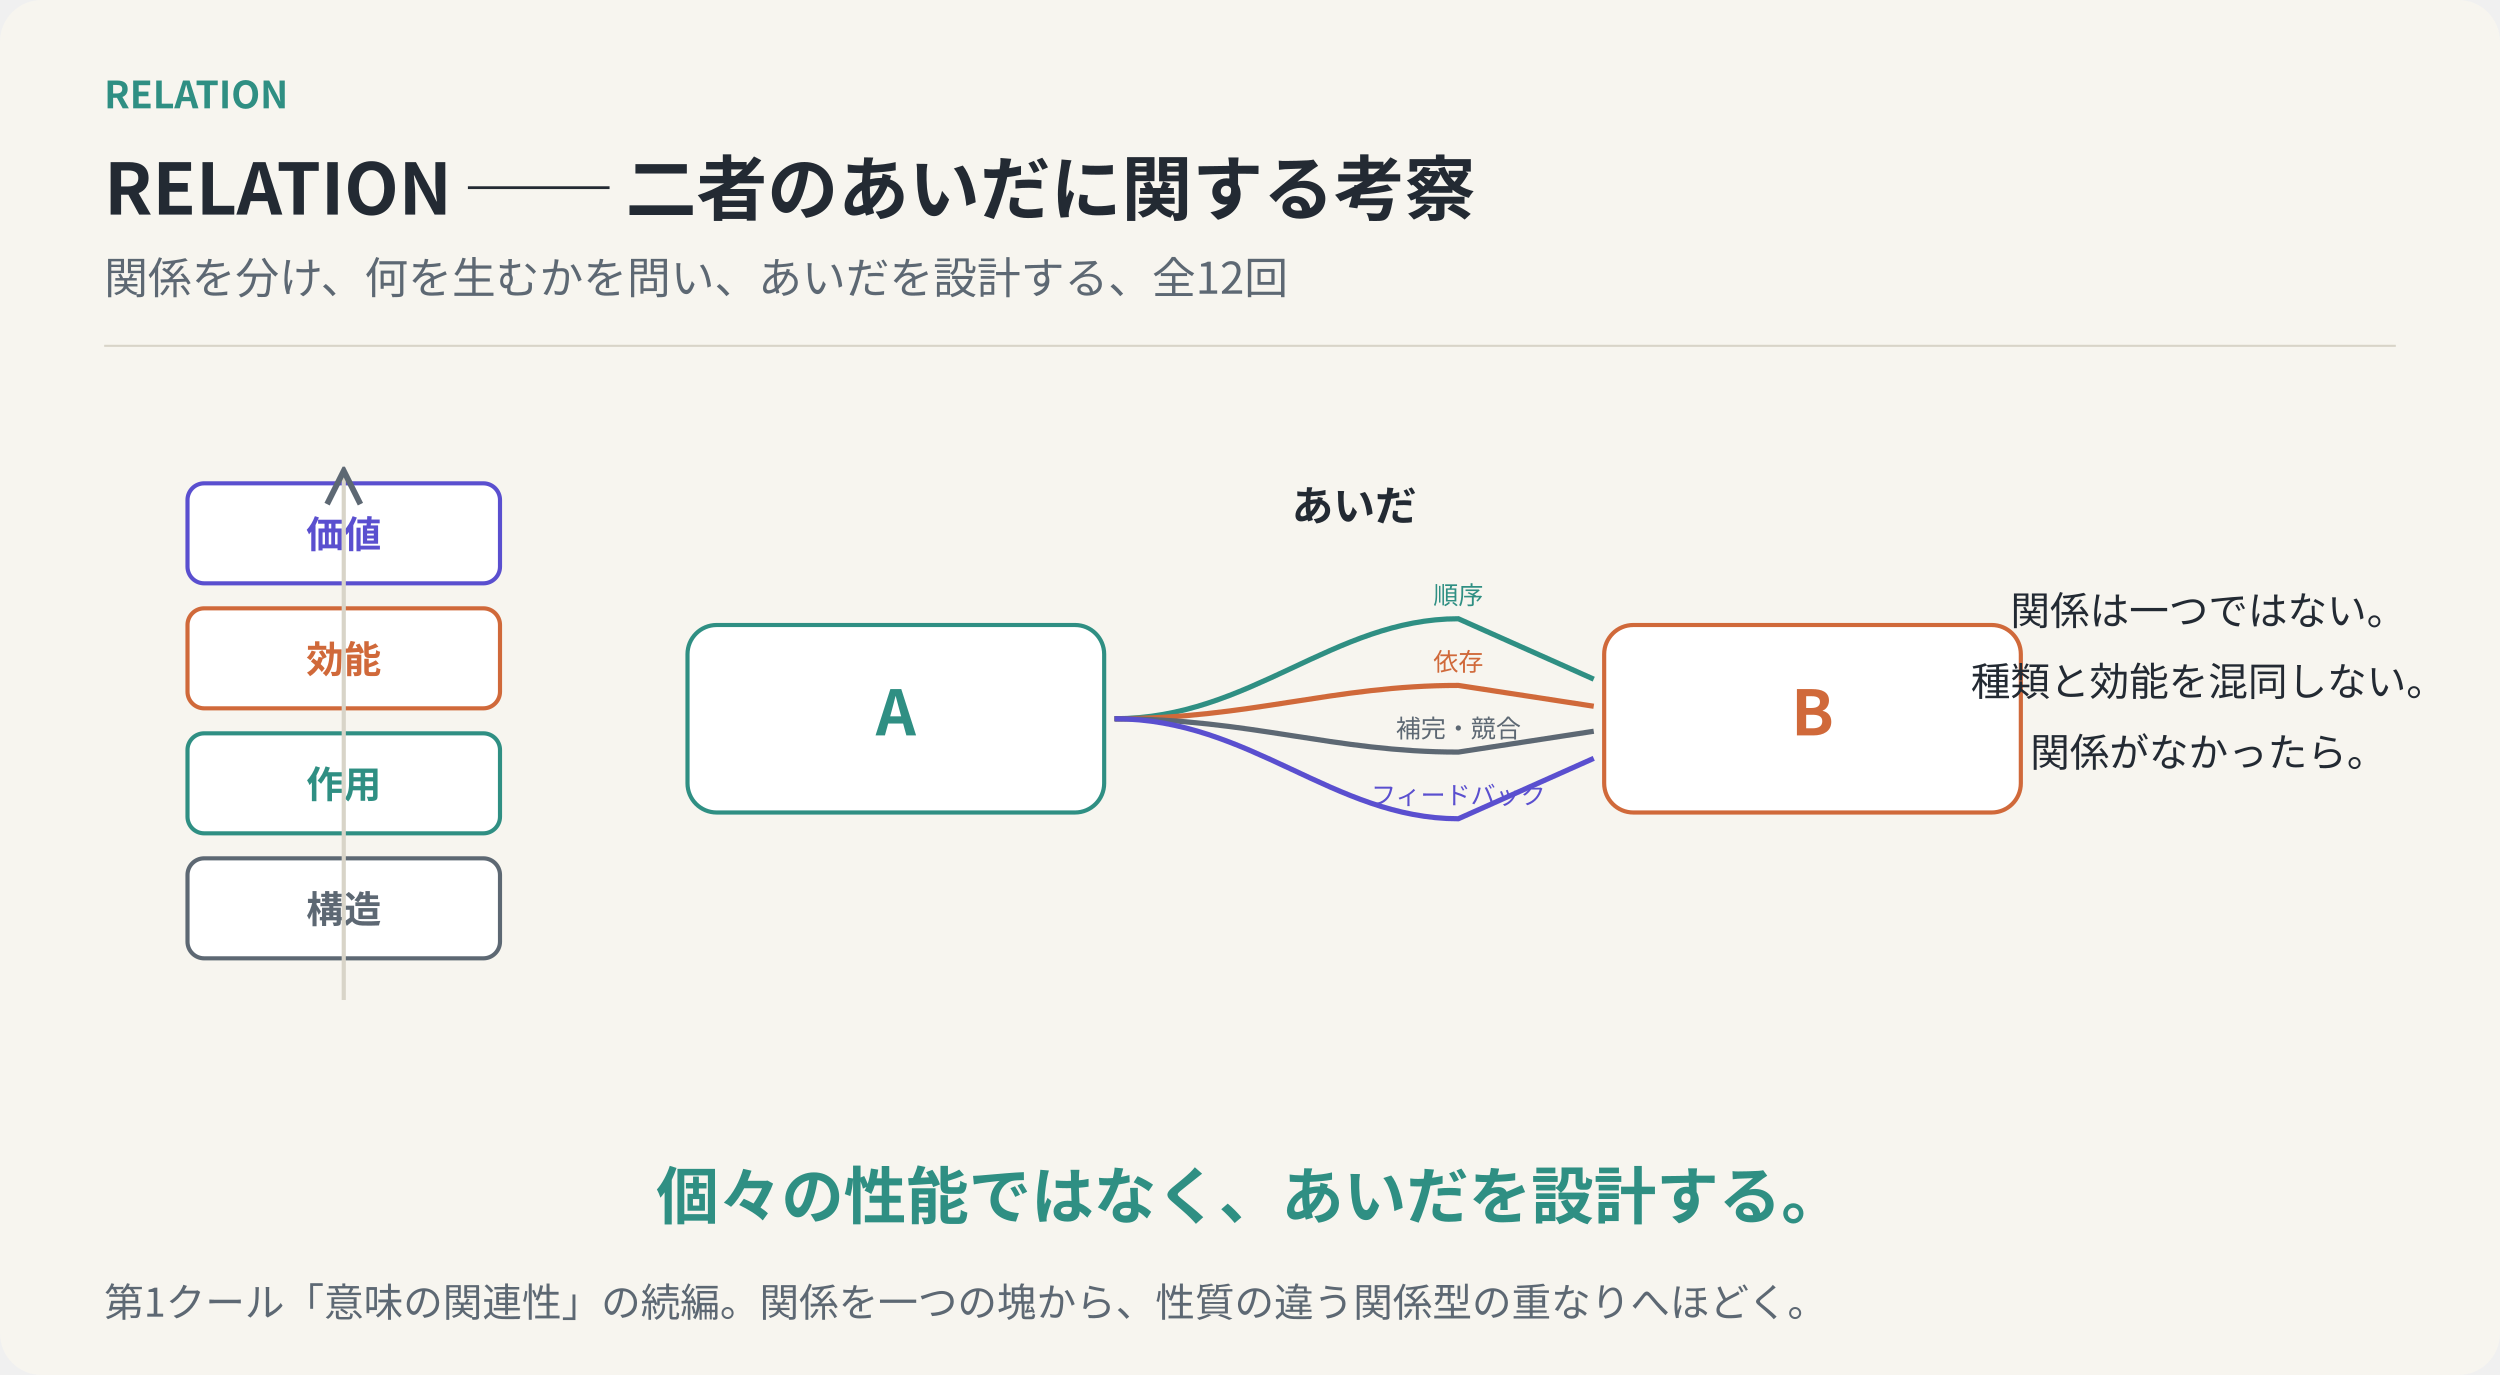
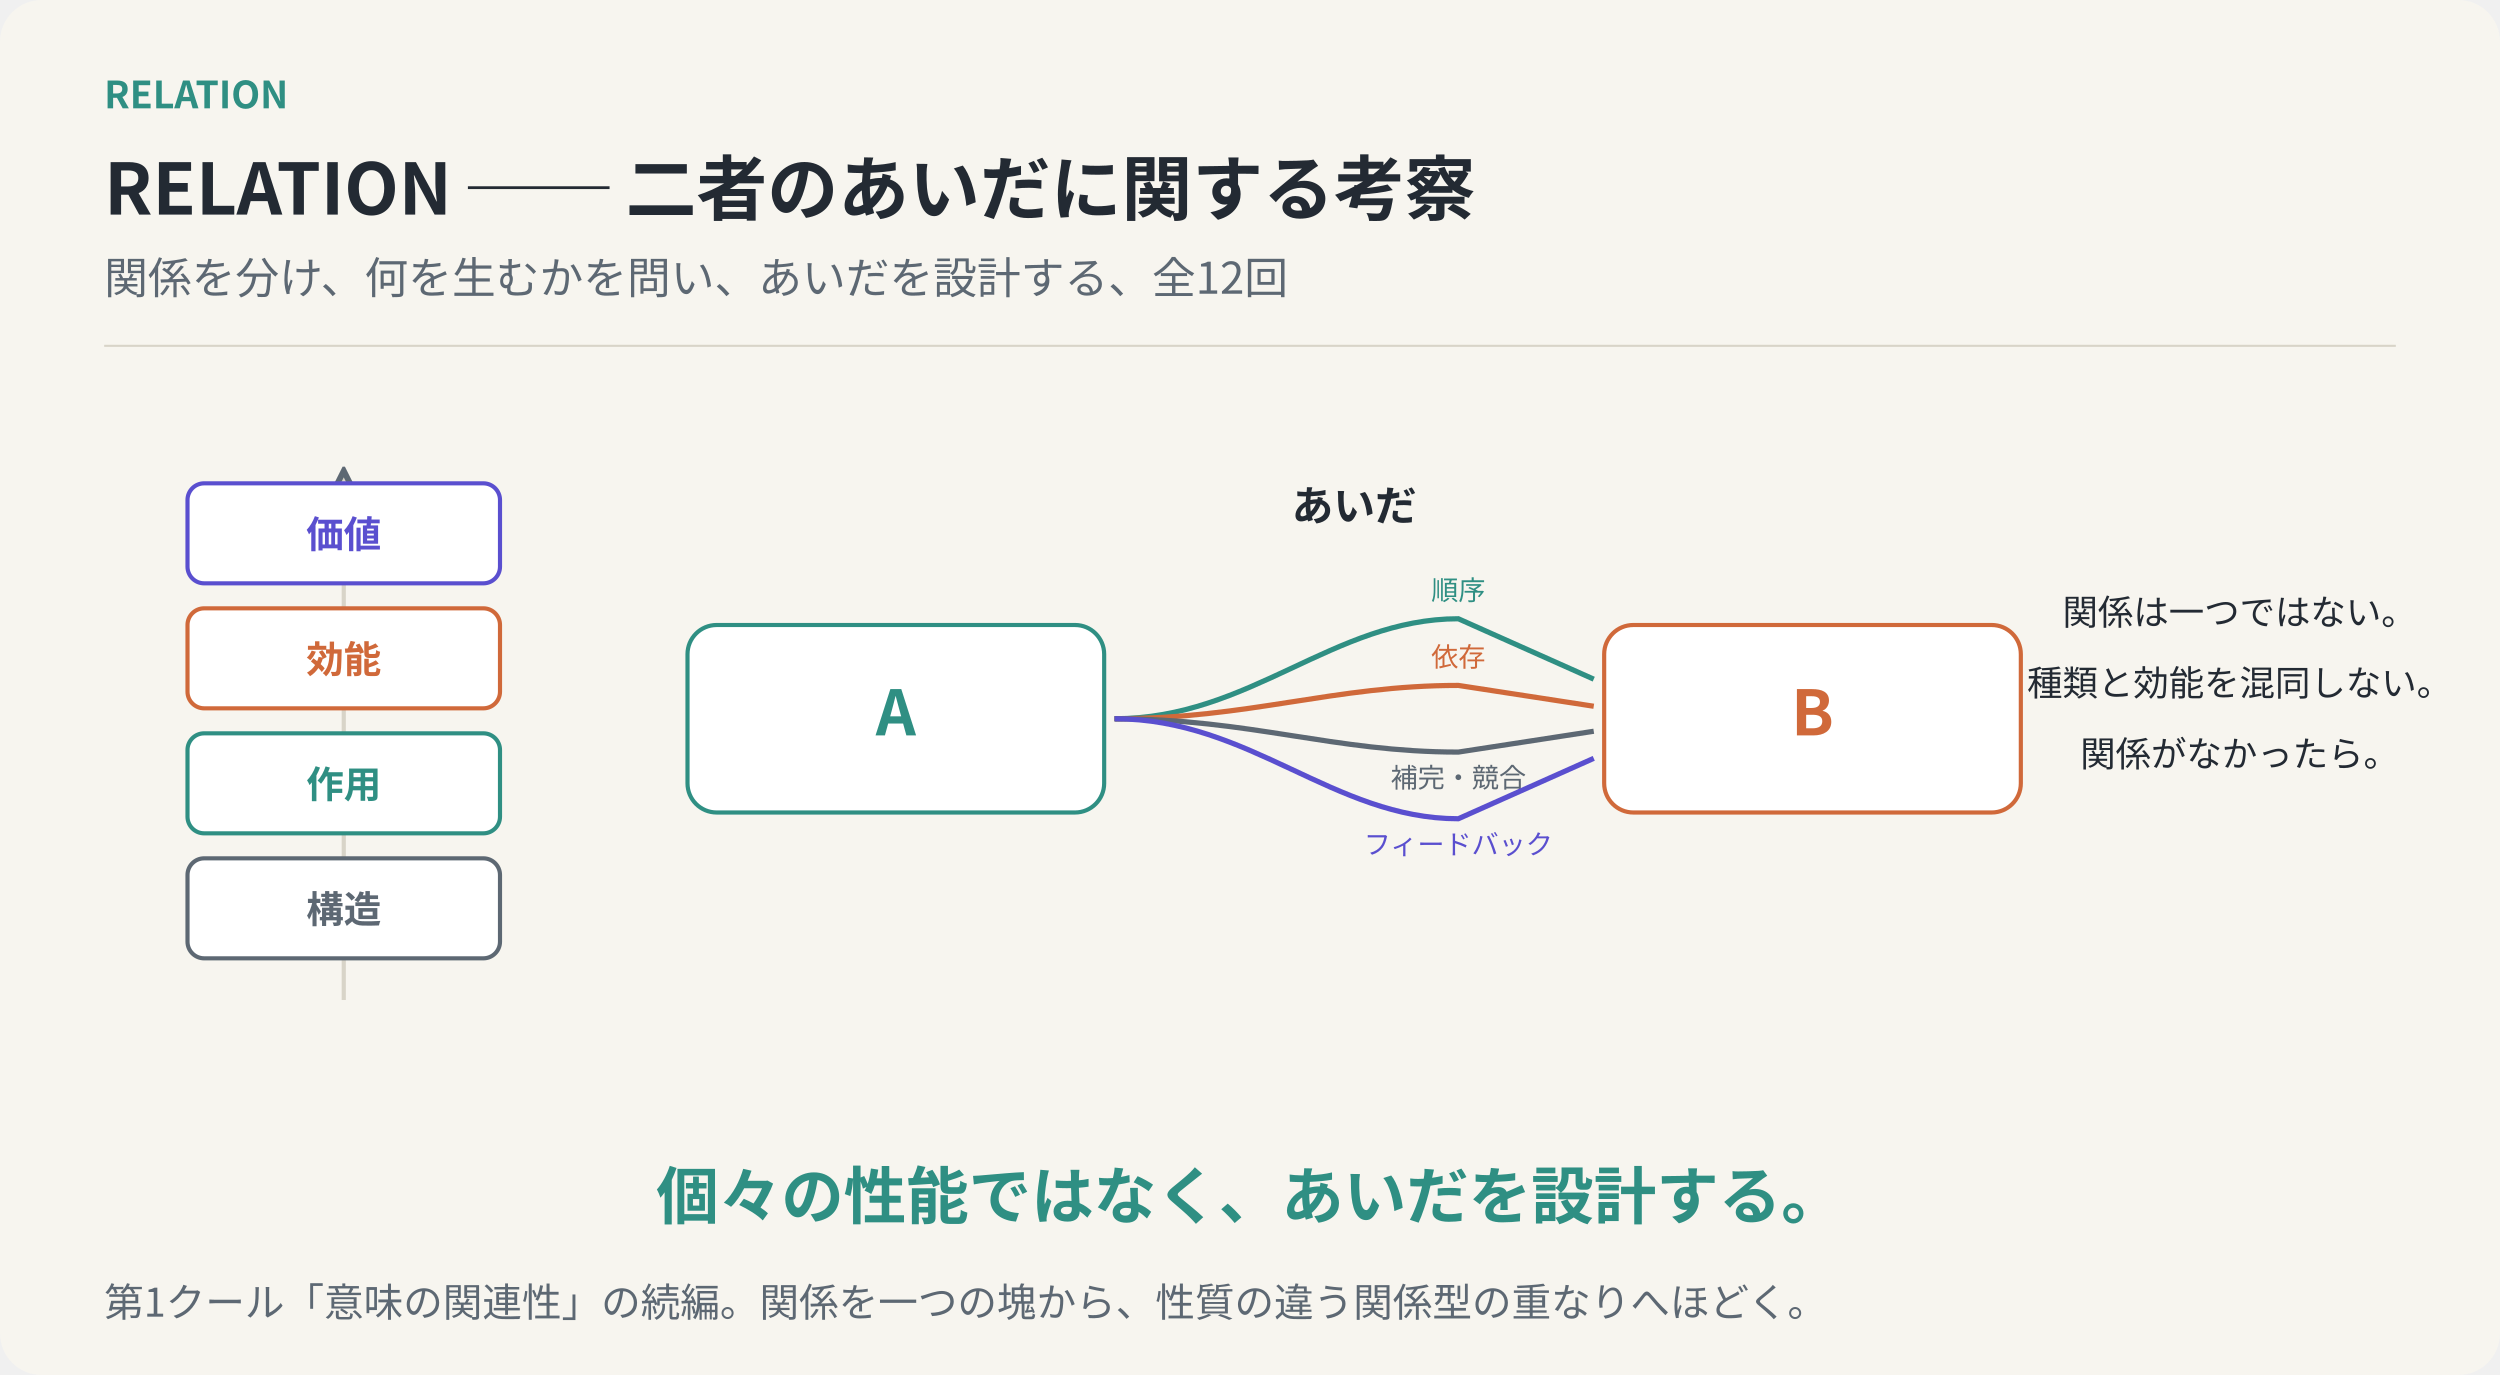
<svg xmlns="http://www.w3.org/2000/svg" width="1200" height="660" viewBox="0 0 1200 660" role="img" aria-labelledby="title desc">
  <defs>
    <marker id="arrow" markerWidth="10" markerHeight="10" refX="8" refY="5" orient="auto-start-reverse">
      <path d="M1,1 L9,5 L1,9" fill="none" stroke="#5d6873" stroke-width="1.4" />
    </marker>
  </defs>
  <rect width="1200" height="660" rx="20" fill="#f7f5ef" />
  <g font-family="system-ui, -apple-system, &quot;Hiragino Kaku Gothic ProN&quot;, &quot;Noto Sans CJK JP&quot;, Meiryo, sans-serif">
    <text x="50.0" y="52.0" fill="#2f8f83" font-size="18" text-anchor="start" font-weight="700">RELATION</text>
    <text x="50.0" y="103.0" fill="#232a33" font-size="34" text-anchor="start" font-weight="700">RELATION ── 二者のあいだに関する考察</text>
    <text x="50.0" y="141.0" fill="#5d6873" font-size="21" text-anchor="start" font-weight="400">関係を分け、何を生むかを問い、あいだを設計する、全12回</text>
    <line x1="50.0" y1="166.0" x2="1150.0" y2="166.0" stroke="#d8d4c8" stroke-width="1" />
    <rect x="330" y="300" width="200" height="90" rx="14" fill="#ffffff" stroke="#2f8f83" stroke-width="2" />
    <text x="430.0" y="353.0" fill="#2f8f83" font-size="30" text-anchor="middle" font-weight="700">A</text>
    <rect x="770" y="300" width="200" height="90" rx="14" fill="#ffffff" stroke="#d0693a" stroke-width="2" />
    <text x="870.0" y="353.0" fill="#d0693a" font-size="30" text-anchor="middle" font-weight="700">B</text>
    <path d="M 535 345 C 600 345 640 297 700 297 L 765 326" fill="none" stroke="#2f8f83" stroke-width="2.5" />
-     <text x="700.0" y="290.0" fill="#2f8f83" font-size="12" text-anchor="middle" font-weight="400">順序</text>
+     <text x="700.0" y="288.0" fill="#2f8f83" font-size="13" text-anchor="middle" font-weight="400">順序</text>
    <path d="M 535 345 C 600 345 640 329 700 329 L 765 339" fill="none" stroke="#d0693a" stroke-width="2.5" />
-     <text x="700.0" y="322.0" fill="#d0693a" font-size="12" text-anchor="middle" font-weight="400">依存</text>
+     <text x="700.0" y="320.0" fill="#d0693a" font-size="13" text-anchor="middle" font-weight="400">依存</text>
    <path d="M 535 345 C 600 345 640 361 700 361 L 765 351" fill="none" stroke="#5d6873" stroke-width="2.5" />
-     <text x="700.0" y="354.0" fill="#5d6873" font-size="12" text-anchor="middle" font-weight="400">補完・競合</text>
+     <text x="700.0" y="378.0" fill="#5d6873" font-size="13" text-anchor="middle" font-weight="400">補完・競合</text>
    <path d="M 535 345 C 600 345 640 393 700 393 L 765 364" fill="none" stroke="#5a4fcf" stroke-width="2.5" />
-     <text x="700.0" y="386.0" fill="#5a4fcf" font-size="12" text-anchor="middle" font-weight="400">フィードバック</text>
+     <text x="700.0" y="410.0" fill="#5a4fcf" font-size="13" text-anchor="middle" font-weight="400">フィードバック</text>
    <text x="650.0" y="250.0" fill="#232a33" font-size="20" text-anchor="middle" font-weight="700">あいだ</text>
+     <line x1="165.0" y1="480.0" x2="165.0" y2="228.0" stroke="#d8d4c8" stroke-width="2" marker-end="url(#arrow)" />
    <rect x="90" y="232" width="150" height="48" rx="8" fill="#ffffff" stroke="#5a4fcf" stroke-width="2" />
    <text x="165.0" y="263.0" fill="#5a4fcf" font-size="18" text-anchor="middle" font-weight="700">価値</text>
    <rect x="90" y="292" width="150" height="48" rx="8" fill="#ffffff" stroke="#d0693a" stroke-width="2" />
    <text x="165.0" y="323.0" fill="#d0693a" font-size="18" text-anchor="middle" font-weight="700">効能</text>
    <rect x="90" y="352" width="150" height="48" rx="8" fill="#ffffff" stroke="#2f8f83" stroke-width="2" />
    <text x="165.0" y="383.0" fill="#2f8f83" font-size="18" text-anchor="middle" font-weight="700">作用</text>
    <rect x="90" y="412" width="150" height="48" rx="8" fill="#ffffff" stroke="#5d6873" stroke-width="2" />
    <text x="165.0" y="443.0" fill="#5d6873" font-size="18" text-anchor="middle" font-weight="700">構造</text>
-     <line x1="165.0" y1="480.0" x2="165.0" y2="228.0" stroke="#d8d4c8" stroke-width="2" marker-end="url(#arrow)" />
-     <text x="1060.0" y="300.0" fill="#232a33" font-size="19" text-anchor="middle" font-weight="400">関係は一つではない。</text>
-     <text x="1060.0" y="334.0" fill="#232a33" font-size="19" text-anchor="middle" font-weight="400">種類と効能を混同しない。</text>
-     <text x="1060.0" y="368.0" fill="#232a33" font-size="19" text-anchor="middle" font-weight="400">関係がなかったら。</text>
+     <text x="1075.0" y="300.0" fill="#232a33" font-size="17" text-anchor="middle" font-weight="400">関係は一つではない。</text>
+     <text x="1075.0" y="334.0" fill="#232a33" font-size="17" text-anchor="middle" font-weight="400">種類と効能を混同しない。</text>
+     <text x="1075.0" y="368.0" fill="#232a33" font-size="17" text-anchor="middle" font-weight="400">関係がなかったら。</text>
    <text x="600.0" y="585.0" fill="#2f8f83" font-size="30" text-anchor="middle" font-weight="700">個々の性能ではなく、あいだを設計する。</text>
    <text x="50.0" y="632.0" fill="#5d6873" font-size="19" text-anchor="start" font-weight="400">第1クール「意味の関連性」の続編。関係を一つの塊から、性質の違う関係型の重なりへほどく。</text>
  </g>
</svg>
